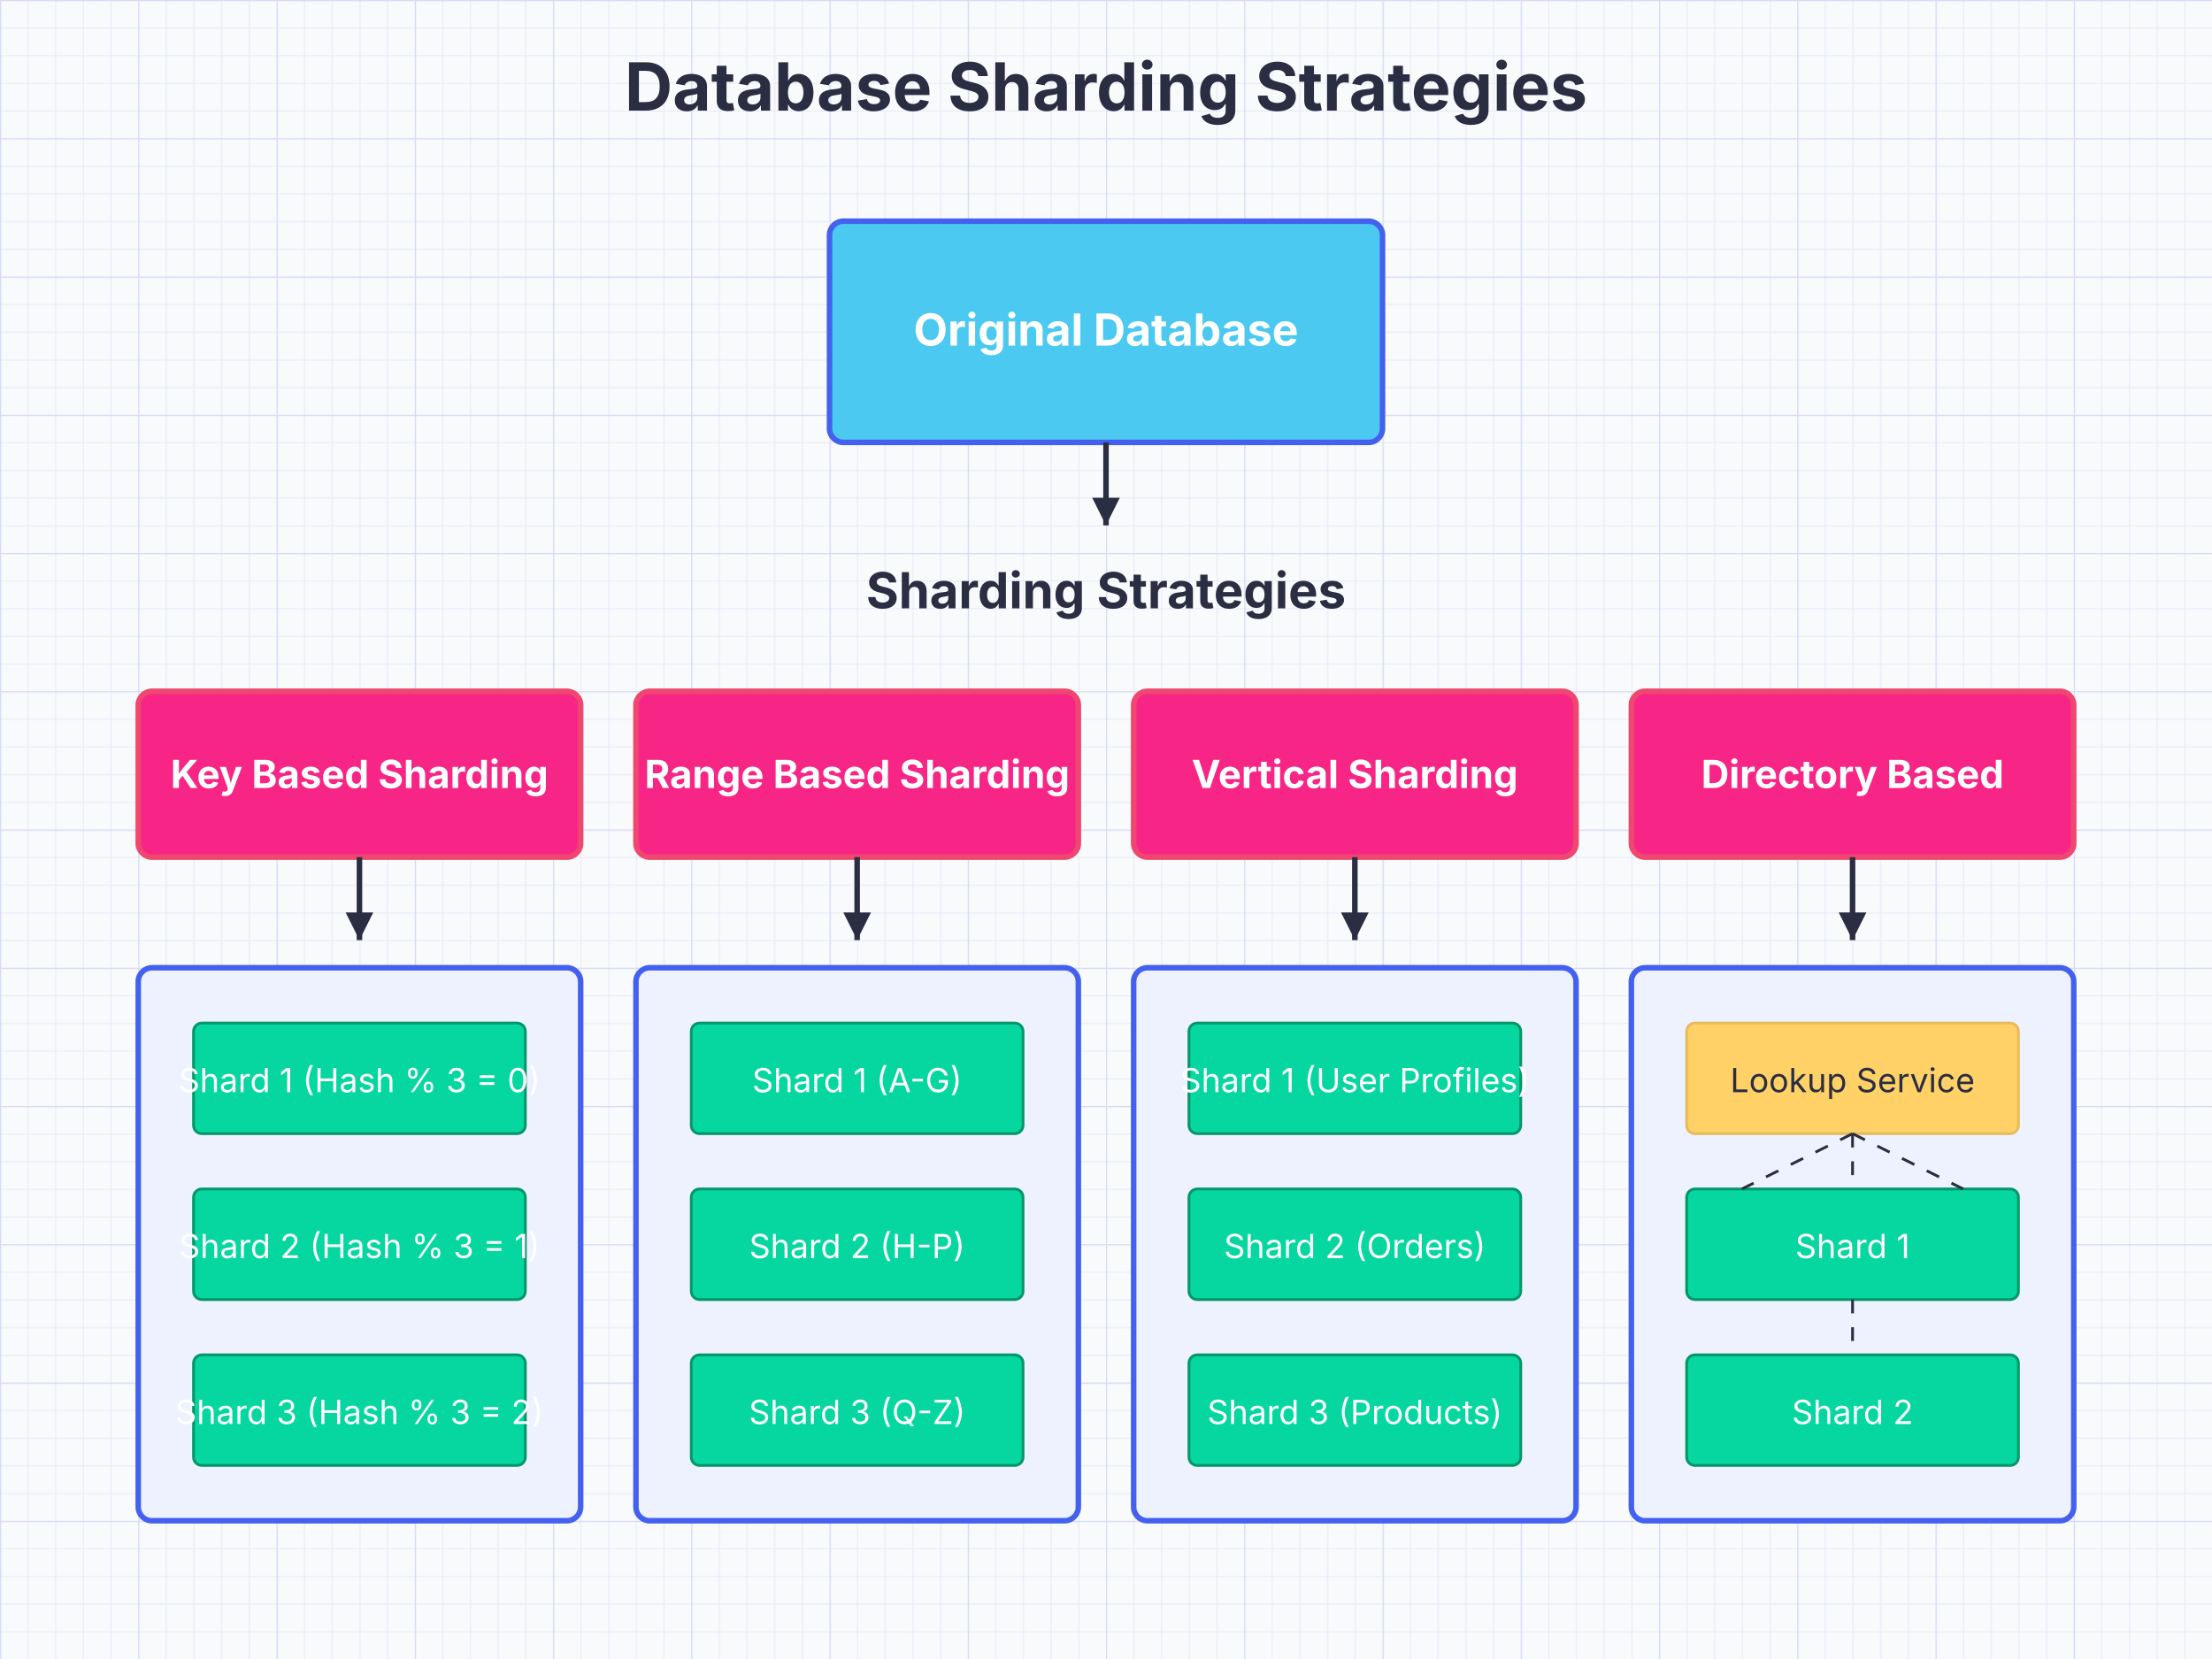
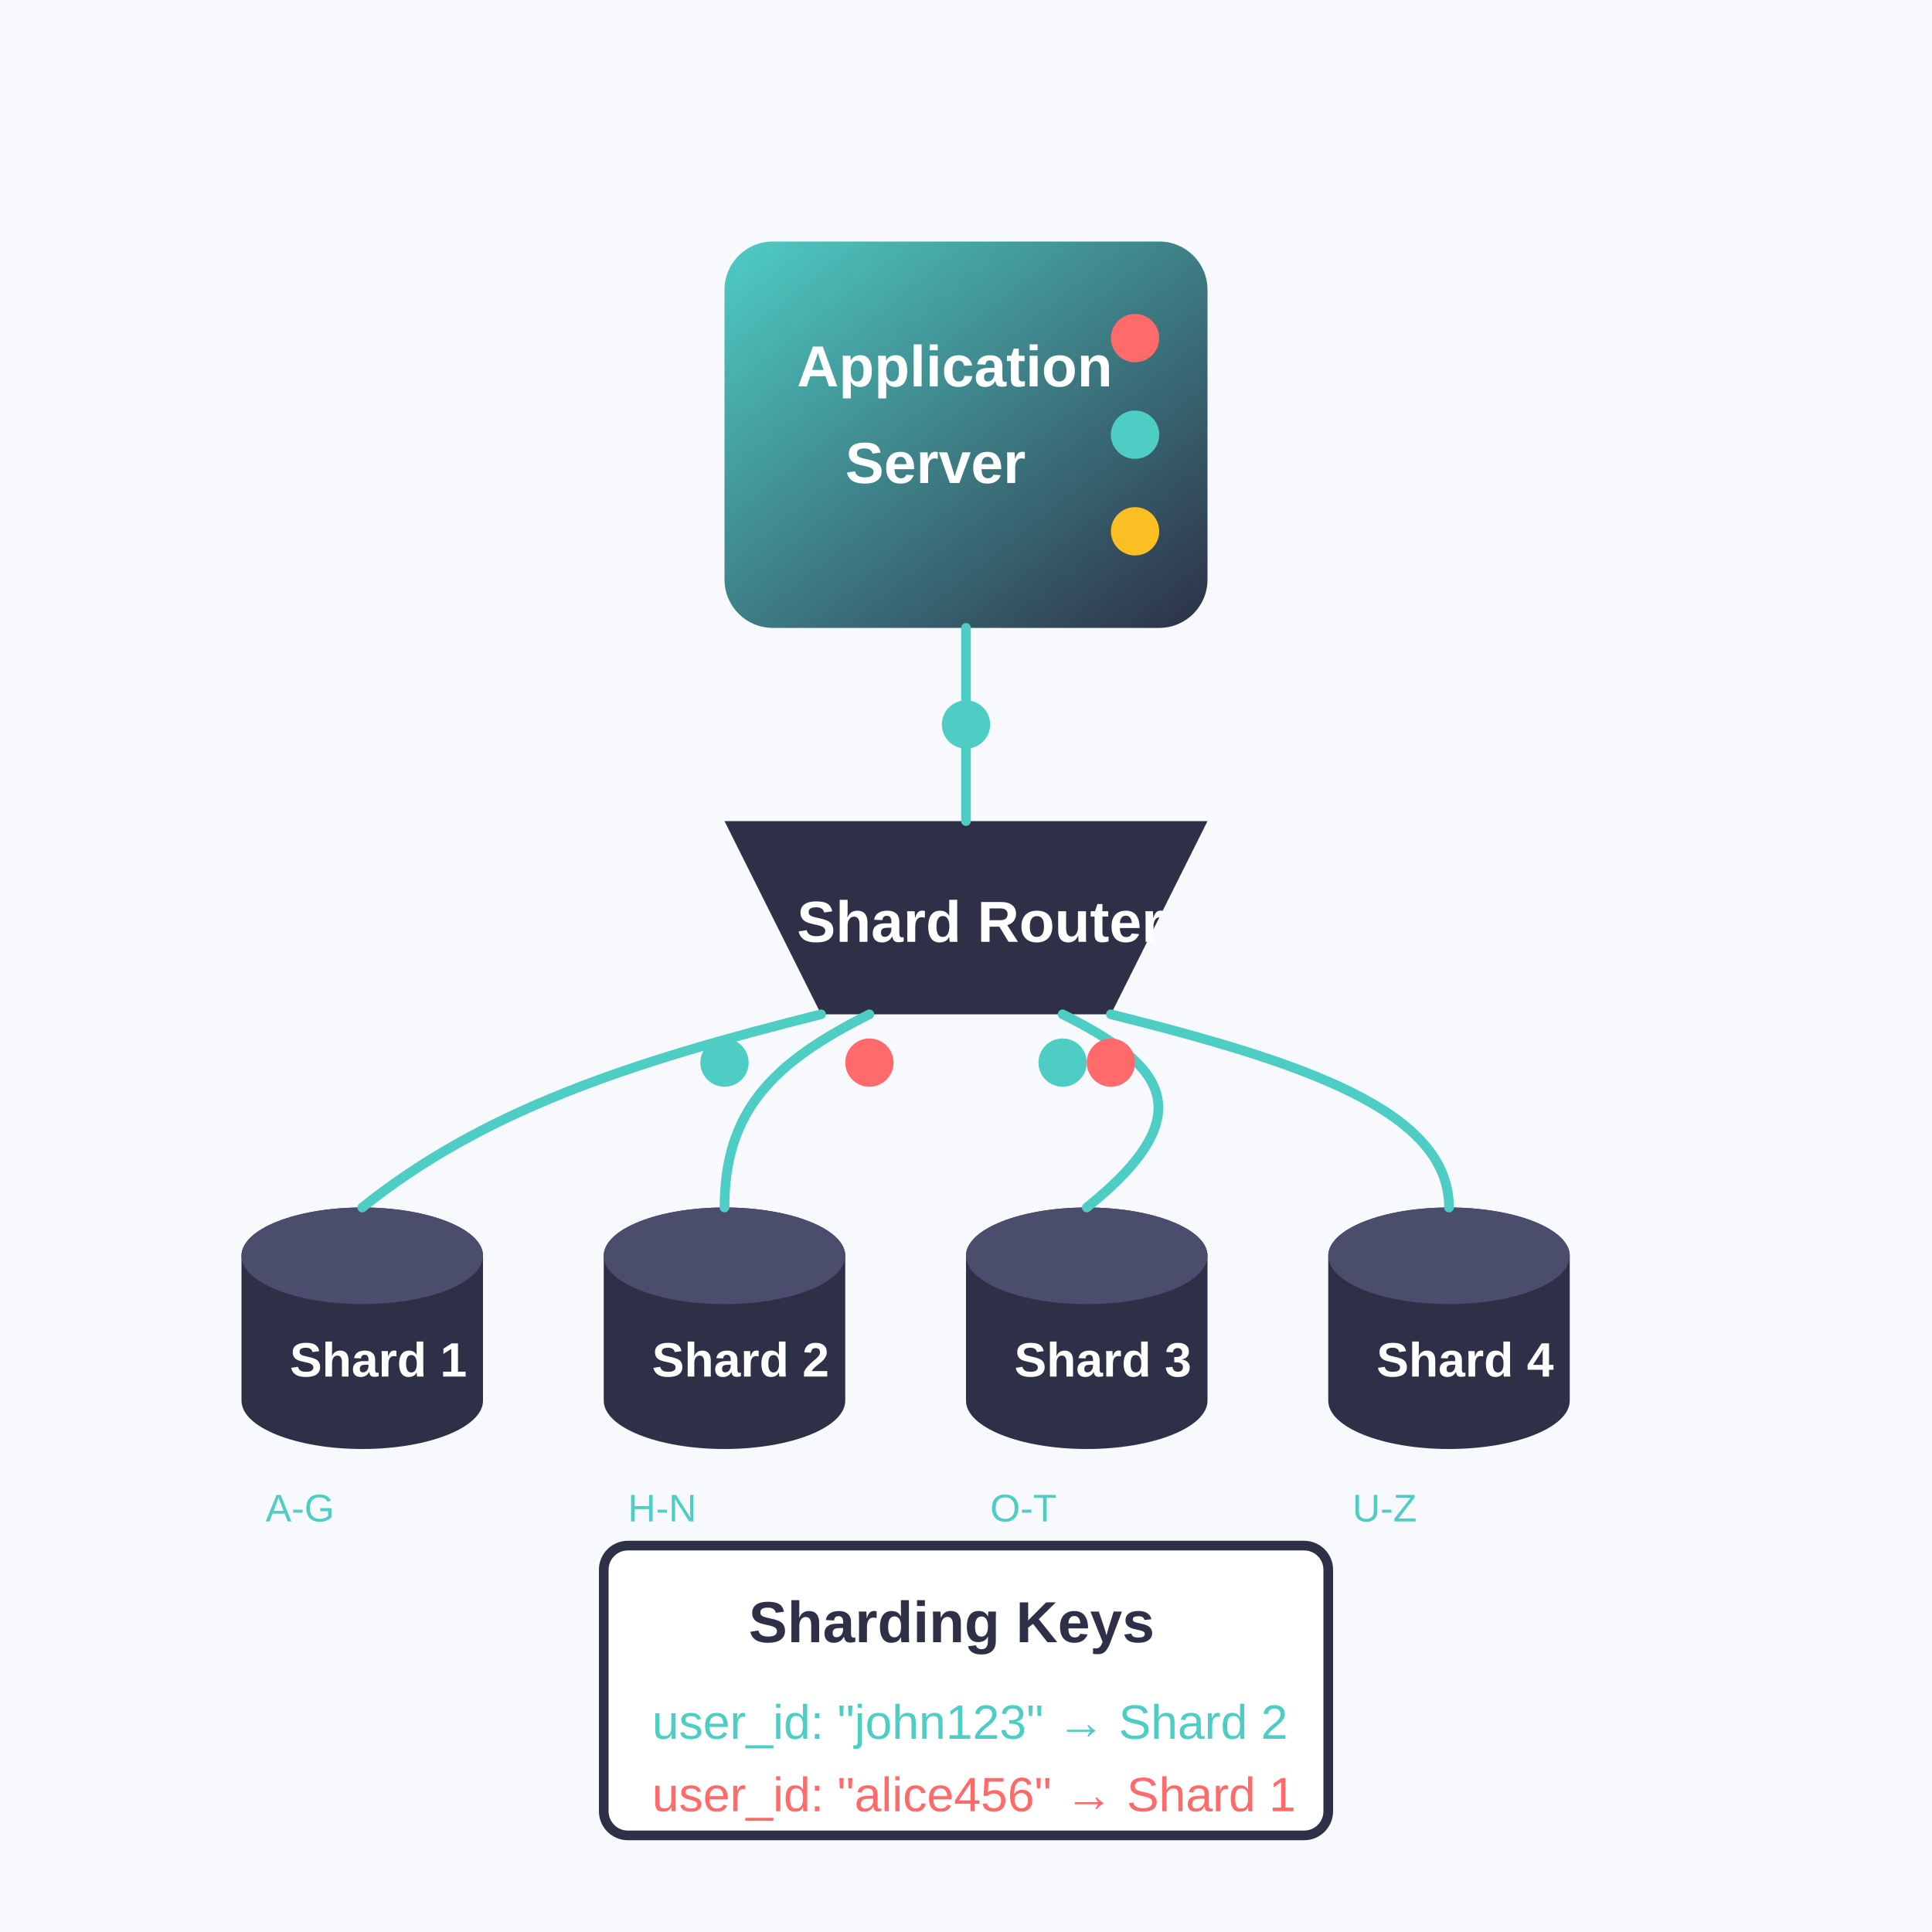
- <svg xmlns="http://www.w3.org/2000/svg" width="800" height="600" viewBox="0 0 800 600">
+ <svg xmlns="http://www.w3.org/2000/svg" width="400px" height="400px" viewBox="0 0 400 400" version="1.1">
  <defs>
-     <pattern id="smallGrid" width="10" height="10" patternUnits="userSpaceOnUse">
-       <path d="M 10 0 L 0 0 0 10" fill="none" stroke="#4361ee" stroke-width="0.5" opacity="0.2" />
-     </pattern>
-     <pattern id="grid" width="50" height="50" patternUnits="userSpaceOnUse">
-       <rect width="50" height="50" fill="url(#smallGrid)" />
-       <path d="M 50 0 L 0 0 0 50" fill="none" stroke="#4361ee" stroke-width="1" opacity="0.2" />
-     </pattern>
+     <linearGradient x1="0%" y1="0%" x2="100%" y2="100%" id="linearGradient-1">
+       <stop stop-color="#4ECDC4" offset="0%" />
+       <stop stop-color="#2D3047" offset="100%" />
+     </linearGradient>
  </defs>
-   <rect width="100%" height="100%" fill="#f9fafb" />
-   <rect width="100%" height="100%" fill="url(#grid)" opacity="0.6" />
-   <text x="400" y="40" font-family="Inter, sans-serif" font-size="24" text-anchor="middle" fill="#2b2d42" font-weight="bold">Database Sharding Strategies</text>
-   <rect x="300" y="80" width="200" height="80" rx="5" ry="5" fill="#4cc9f0" stroke="#4361ee" stroke-width="2" />
-   <text x="400" y="125" font-family="Inter, sans-serif" font-size="16" text-anchor="middle" fill="#ffffff" font-weight="bold">Original Database</text>
-   <line x1="400" y1="160" x2="400" y2="190" stroke="#2b2d42" stroke-width="2" />
-   <polygon points="400,190 395,180 405,180" fill="#2b2d42" />
-   <text x="400" y="220" font-family="Inter, sans-serif" font-size="18" text-anchor="middle" fill="#2b2d42" font-weight="bold">Sharding Strategies</text>
-   <rect x="50" y="250" width="160" height="60" rx="5" ry="5" fill="#f72585" stroke="#ef476f" stroke-width="2" />
-   <text x="130" y="285" font-family="Inter, sans-serif" font-size="14" text-anchor="middle" fill="#ffffff" font-weight="bold">Key Based Sharding</text>
-   <rect x="230" y="250" width="160" height="60" rx="5" ry="5" fill="#f72585" stroke="#ef476f" stroke-width="2" />
-   <text x="310" y="285" font-family="Inter, sans-serif" font-size="14" text-anchor="middle" fill="#ffffff" font-weight="bold">Range Based Sharding</text>
-   <rect x="410" y="250" width="160" height="60" rx="5" ry="5" fill="#f72585" stroke="#ef476f" stroke-width="2" />
-   <text x="490" y="285" font-family="Inter, sans-serif" font-size="14" text-anchor="middle" fill="#ffffff" font-weight="bold">Vertical Sharding</text>
-   <rect x="590" y="250" width="160" height="60" rx="5" ry="5" fill="#f72585" stroke="#ef476f" stroke-width="2" />
-   <text x="670" y="285" font-family="Inter, sans-serif" font-size="14" text-anchor="middle" fill="#ffffff" font-weight="bold">Directory Based</text>
-   <line x1="130" y1="310" x2="130" y2="340" stroke="#2b2d42" stroke-width="2" />
-   <polygon points="130,340 125,330 135,330" fill="#2b2d42" />
-   <line x1="310" y1="310" x2="310" y2="340" stroke="#2b2d42" stroke-width="2" />
-   <polygon points="310,340 305,330 315,330" fill="#2b2d42" />
-   <line x1="490" y1="310" x2="490" y2="340" stroke="#2b2d42" stroke-width="2" />
-   <polygon points="490,340 485,330 495,330" fill="#2b2d42" />
-   <line x1="670" y1="310" x2="670" y2="340" stroke="#2b2d42" stroke-width="2" />
-   <polygon points="670,340 665,330 675,330" fill="#2b2d42" />
-   <rect x="50" y="350" width="160" height="200" rx="5" ry="5" fill="#eef2ff" stroke="#4361ee" stroke-width="2" />
-   <rect x="70" y="370" width="120" height="40" rx="3" ry="3" fill="#06d6a0" stroke="#059669" stroke-width="1" />
-   <text x="130" y="395" font-family="Inter, sans-serif" font-size="12" text-anchor="middle" fill="#ffffff">Shard 1 (Hash % 3 = 0)</text>
-   <rect x="70" y="430" width="120" height="40" rx="3" ry="3" fill="#06d6a0" stroke="#059669" stroke-width="1" />
-   <text x="130" y="455" font-family="Inter, sans-serif" font-size="12" text-anchor="middle" fill="#ffffff">Shard 2 (Hash % 3 = 1)</text>
-   <rect x="70" y="490" width="120" height="40" rx="3" ry="3" fill="#06d6a0" stroke="#059669" stroke-width="1" />
-   <text x="130" y="515" font-family="Inter, sans-serif" font-size="12" text-anchor="middle" fill="#ffffff">Shard 3 (Hash % 3 = 2)</text>
-   <rect x="230" y="350" width="160" height="200" rx="5" ry="5" fill="#eef2ff" stroke="#4361ee" stroke-width="2" />
-   <rect x="250" y="370" width="120" height="40" rx="3" ry="3" fill="#06d6a0" stroke="#059669" stroke-width="1" />
-   <text x="310" y="395" font-family="Inter, sans-serif" font-size="12" text-anchor="middle" fill="#ffffff">Shard 1 (A-G)</text>
-   <rect x="250" y="430" width="120" height="40" rx="3" ry="3" fill="#06d6a0" stroke="#059669" stroke-width="1" />
-   <text x="310" y="455" font-family="Inter, sans-serif" font-size="12" text-anchor="middle" fill="#ffffff">Shard 2 (H-P)</text>
-   <rect x="250" y="490" width="120" height="40" rx="3" ry="3" fill="#06d6a0" stroke="#059669" stroke-width="1" />
-   <text x="310" y="515" font-family="Inter, sans-serif" font-size="12" text-anchor="middle" fill="#ffffff">Shard 3 (Q-Z)</text>
-   <rect x="410" y="350" width="160" height="200" rx="5" ry="5" fill="#eef2ff" stroke="#4361ee" stroke-width="2" />
-   <rect x="430" y="370" width="120" height="40" rx="3" ry="3" fill="#06d6a0" stroke="#059669" stroke-width="1" />
-   <text x="490" y="395" font-family="Inter, sans-serif" font-size="12" text-anchor="middle" fill="#ffffff">Shard 1 (User Profiles)</text>
-   <rect x="430" y="430" width="120" height="40" rx="3" ry="3" fill="#06d6a0" stroke="#059669" stroke-width="1" />
-   <text x="490" y="455" font-family="Inter, sans-serif" font-size="12" text-anchor="middle" fill="#ffffff">Shard 2 (Orders)</text>
-   <rect x="430" y="490" width="120" height="40" rx="3" ry="3" fill="#06d6a0" stroke="#059669" stroke-width="1" />
-   <text x="490" y="515" font-family="Inter, sans-serif" font-size="12" text-anchor="middle" fill="#ffffff">Shard 3 (Products)</text>
-   <rect x="590" y="350" width="160" height="200" rx="5" ry="5" fill="#eef2ff" stroke="#4361ee" stroke-width="2" />
-   <rect x="610" y="370" width="120" height="40" rx="3" ry="3" fill="#ffd166" stroke="#e6bc5c" stroke-width="1" />
-   <text x="670" y="395" font-family="Inter, sans-serif" font-size="12" text-anchor="middle" fill="#2b2d42">Lookup Service</text>
-   <rect x="610" y="430" width="120" height="40" rx="3" ry="3" fill="#06d6a0" stroke="#059669" stroke-width="1" />
-   <text x="670" y="455" font-family="Inter, sans-serif" font-size="12" text-anchor="middle" fill="#ffffff">Shard 1</text>
-   <rect x="610" y="490" width="120" height="40" rx="3" ry="3" fill="#06d6a0" stroke="#059669" stroke-width="1" />
-   <text x="670" y="515" font-family="Inter, sans-serif" font-size="12" text-anchor="middle" fill="#ffffff">Shard 2</text>
-   <line x1="670" y1="410" x2="670" y2="430" stroke="#2b2d42" stroke-width="1" stroke-dasharray="5,5" />
-   <line x1="670" y1="410" x2="630" y2="430" stroke="#2b2d42" stroke-width="1" stroke-dasharray="5,5" />
-   <line x1="670" y1="410" x2="710" y2="430" stroke="#2b2d42" stroke-width="1" stroke-dasharray="5,5" />
-   <line x1="670" y1="470" x2="670" y2="490" stroke="#2b2d42" stroke-width="1" stroke-dasharray="5,5" />
+   <g id="Database-Sharding" stroke="none" stroke-width="1" fill="none" fill-rule="evenodd">
+     <rect id="Background" fill="#F7F9FC" x="0" y="0" width="400" height="400" />
+     <g id="App-Server" transform="translate(150, 50)">
+       <rect id="Server-Body" fill="url(#linearGradient-1)" x="0" y="0" width="100" height="80" rx="10" />
+       <text id="Server-Text" font-family="Arial" font-weight="bold" font-size="12" fill="#FFFFFF" x="15" y="30">Application</text>
+       <text id="Server-Text-2" font-family="Arial" font-weight="bold" font-size="12" fill="#FFFFFF" x="25" y="50">Server</text>
+       <rect id="Server-Light-1" fill="#FF6B6B" x="80" y="15" width="10" height="10" rx="5" />
+       <rect id="Server-Light-2" fill="#4ECDC4" x="80" y="35" width="10" height="10" rx="5" />
+       <rect id="Server-Light-3" fill="#FBBF24" x="80" y="55" width="10" height="10" rx="5" />
+     </g>
+     <g id="Shard-Router" transform="translate(150, 170)">
+       <polygon id="Router-Body" fill="#2D3047" points="0,0 100,0 80,40 20,40" />
+       <text id="Router-Text" font-family="Arial" font-weight="bold" font-size="12" fill="#FFFFFF" x="15" y="25">Shard Router</text>
+     </g>
+     <g id="Shard-1" transform="translate(50, 250)">
+       <path d="M0,10 C0,4.5 11.2,0 25,0 C38.8,0 50,4.5 50,10 L50,40 C50,45.5 38.8,50 25,50 C11.2,50 0,45.5 0,40 L0,10 Z" id="Shard-1-Body" fill="#2D3047" />
+       <path d="M0,10 C0,15.5 11.2,20 25,20 C38.8,20 50,15.5 50,10 C50,4.5 38.8,0 25,0 C11.2,0 0,4.5 0,10 Z" id="Shard-1-Top" fill="#4A4D6C" />
+       <text id="Shard-1-Text" font-family="Arial" font-weight="bold" font-size="10" fill="#FFFFFF" x="10" y="35">Shard 1</text>
+       <text id="Shard-1-Key" font-family="Arial" font-size="8" fill="#4ECDC4" x="5" y="65">A-G</text>
+     </g>
+     <g id="Shard-2" transform="translate(125, 250)">
+       <path d="M0,10 C0,4.5 11.2,0 25,0 C38.8,0 50,4.5 50,10 L50,40 C50,45.5 38.8,50 25,50 C11.2,50 0,45.5 0,40 L0,10 Z" id="Shard-2-Body" fill="#2D3047" />
+       <path d="M0,10 C0,15.5 11.2,20 25,20 C38.8,20 50,15.5 50,10 C50,4.5 38.8,0 25,0 C11.2,0 0,4.5 0,10 Z" id="Shard-2-Top" fill="#4A4D6C" />
+       <text id="Shard-2-Text" font-family="Arial" font-weight="bold" font-size="10" fill="#FFFFFF" x="10" y="35">Shard 2</text>
+       <text id="Shard-2-Key" font-family="Arial" font-size="8" fill="#4ECDC4" x="5" y="65">H-N</text>
+     </g>
+     <g id="Shard-3" transform="translate(200, 250)">
+       <path d="M0,10 C0,4.5 11.2,0 25,0 C38.8,0 50,4.5 50,10 L50,40 C50,45.5 38.8,50 25,50 C11.2,50 0,45.5 0,40 L0,10 Z" id="Shard-3-Body" fill="#2D3047" />
+       <path d="M0,10 C0,15.5 11.2,20 25,20 C38.8,20 50,15.5 50,10 C50,4.5 38.8,0 25,0 C11.2,0 0,4.5 0,10 Z" id="Shard-3-Top" fill="#4A4D6C" />
+       <text id="Shard-3-Text" font-family="Arial" font-weight="bold" font-size="10" fill="#FFFFFF" x="10" y="35">Shard 3</text>
+       <text id="Shard-3-Key" font-family="Arial" font-size="8" fill="#4ECDC4" x="5" y="65">O-T</text>
+     </g>
+     <g id="Shard-4" transform="translate(275, 250)">
+       <path d="M0,10 C0,4.5 11.2,0 25,0 C38.8,0 50,4.5 50,10 L50,40 C50,45.5 38.8,50 25,50 C11.2,50 0,45.5 0,40 L0,10 Z" id="Shard-4-Body" fill="#2D3047" />
+       <path d="M0,10 C0,15.5 11.2,20 25,20 C38.8,20 50,15.5 50,10 C50,4.5 38.8,0 25,0 C11.2,0 0,4.5 0,10 Z" id="Shard-4-Top" fill="#4A4D6C" />
+       <text id="Shard-4-Text" font-family="Arial" font-weight="bold" font-size="10" fill="#FFFFFF" x="10" y="35">Shard 4</text>
+       <text id="Shard-4-Key" font-family="Arial" font-size="8" fill="#4ECDC4" x="5" y="65">U-Z</text>
+     </g>
+     <path d="M200,130 L200,170" id="Server-Router" stroke="#4ECDC4" stroke-width="2" stroke-linecap="round" />
+     <path d="M170,210 C130,220 100,230 75,250" id="Router-Shard-1" stroke="#4ECDC4" stroke-width="2" stroke-linecap="round" />
+     <path d="M180,210 C160,220 150,230 150,250" id="Router-Shard-2" stroke="#4ECDC4" stroke-width="2" stroke-linecap="round" />
+     <path d="M220,210 C240,220 250,230 225,250" id="Router-Shard-3" stroke="#4ECDC4" stroke-width="2" stroke-linecap="round" />
+     <path d="M230,210 C270,220 300,230 300,250" id="Router-Shard-4" stroke="#4ECDC4" stroke-width="2" stroke-linecap="round" />
+     <g id="Data-Records" transform="translate(125, 320)">
+       <rect id="Records-Box" fill="#FFFFFF" x="0" y="0" width="150" height="60" rx="5" stroke="#2D3047" stroke-width="2" />
+       <text id="Records-Title" font-family="Arial" font-weight="bold" font-size="12" fill="#2D3047" x="30" y="20">Sharding Keys</text>
+       <text id="Records-Text-1" font-family="Arial" font-size="10" fill="#4ECDC4" x="10" y="40">user_id: "john123" → Shard 2</text>
+       <text id="Records-Text-2" font-family="Arial" font-size="10" fill="#FF6B6B" x="10" y="55">user_id: "alice456" → Shard 1</text>
+     </g>
+     <circle id="Data-Packet-1" fill="#4ECDC4" cx="200" cy="150" r="5">
+       <animate attributeName="cy" from="130" to="170" dur="2s" repeatCount="indefinite" />
+     </circle>
+     <circle id="Data-Packet-2" fill="#4ECDC4" cx="150" cy="220" r="5">
+       <animate attributeName="cx" from="170" to="75" dur="3s" repeatCount="indefinite" />
+       <animate attributeName="cy" from="210" to="250" dur="3s" repeatCount="indefinite" />
+     </circle>
+     <circle id="Data-Packet-3" fill="#FF6B6B" cx="180" cy="220" r="5">
+       <animate attributeName="cx" from="180" to="150" dur="3s" repeatCount="indefinite" />
+       <animate attributeName="cy" from="210" to="250" dur="3s" repeatCount="indefinite" />
+     </circle>
+     <circle id="Data-Packet-4" fill="#4ECDC4" cx="220" cy="220" r="5">
+       <animate attributeName="cx" from="220" to="225" dur="3s" repeatCount="indefinite" />
+       <animate attributeName="cy" from="210" to="250" dur="3s" repeatCount="indefinite" />
+     </circle>
+     <circle id="Data-Packet-5" fill="#FF6B6B" cx="230" cy="220" r="5">
+       <animate attributeName="cx" from="230" to="300" dur="3s" repeatCount="indefinite" />
+       <animate attributeName="cy" from="210" to="250" dur="3s" repeatCount="indefinite" />
+     </circle>
+   </g>
</svg>
